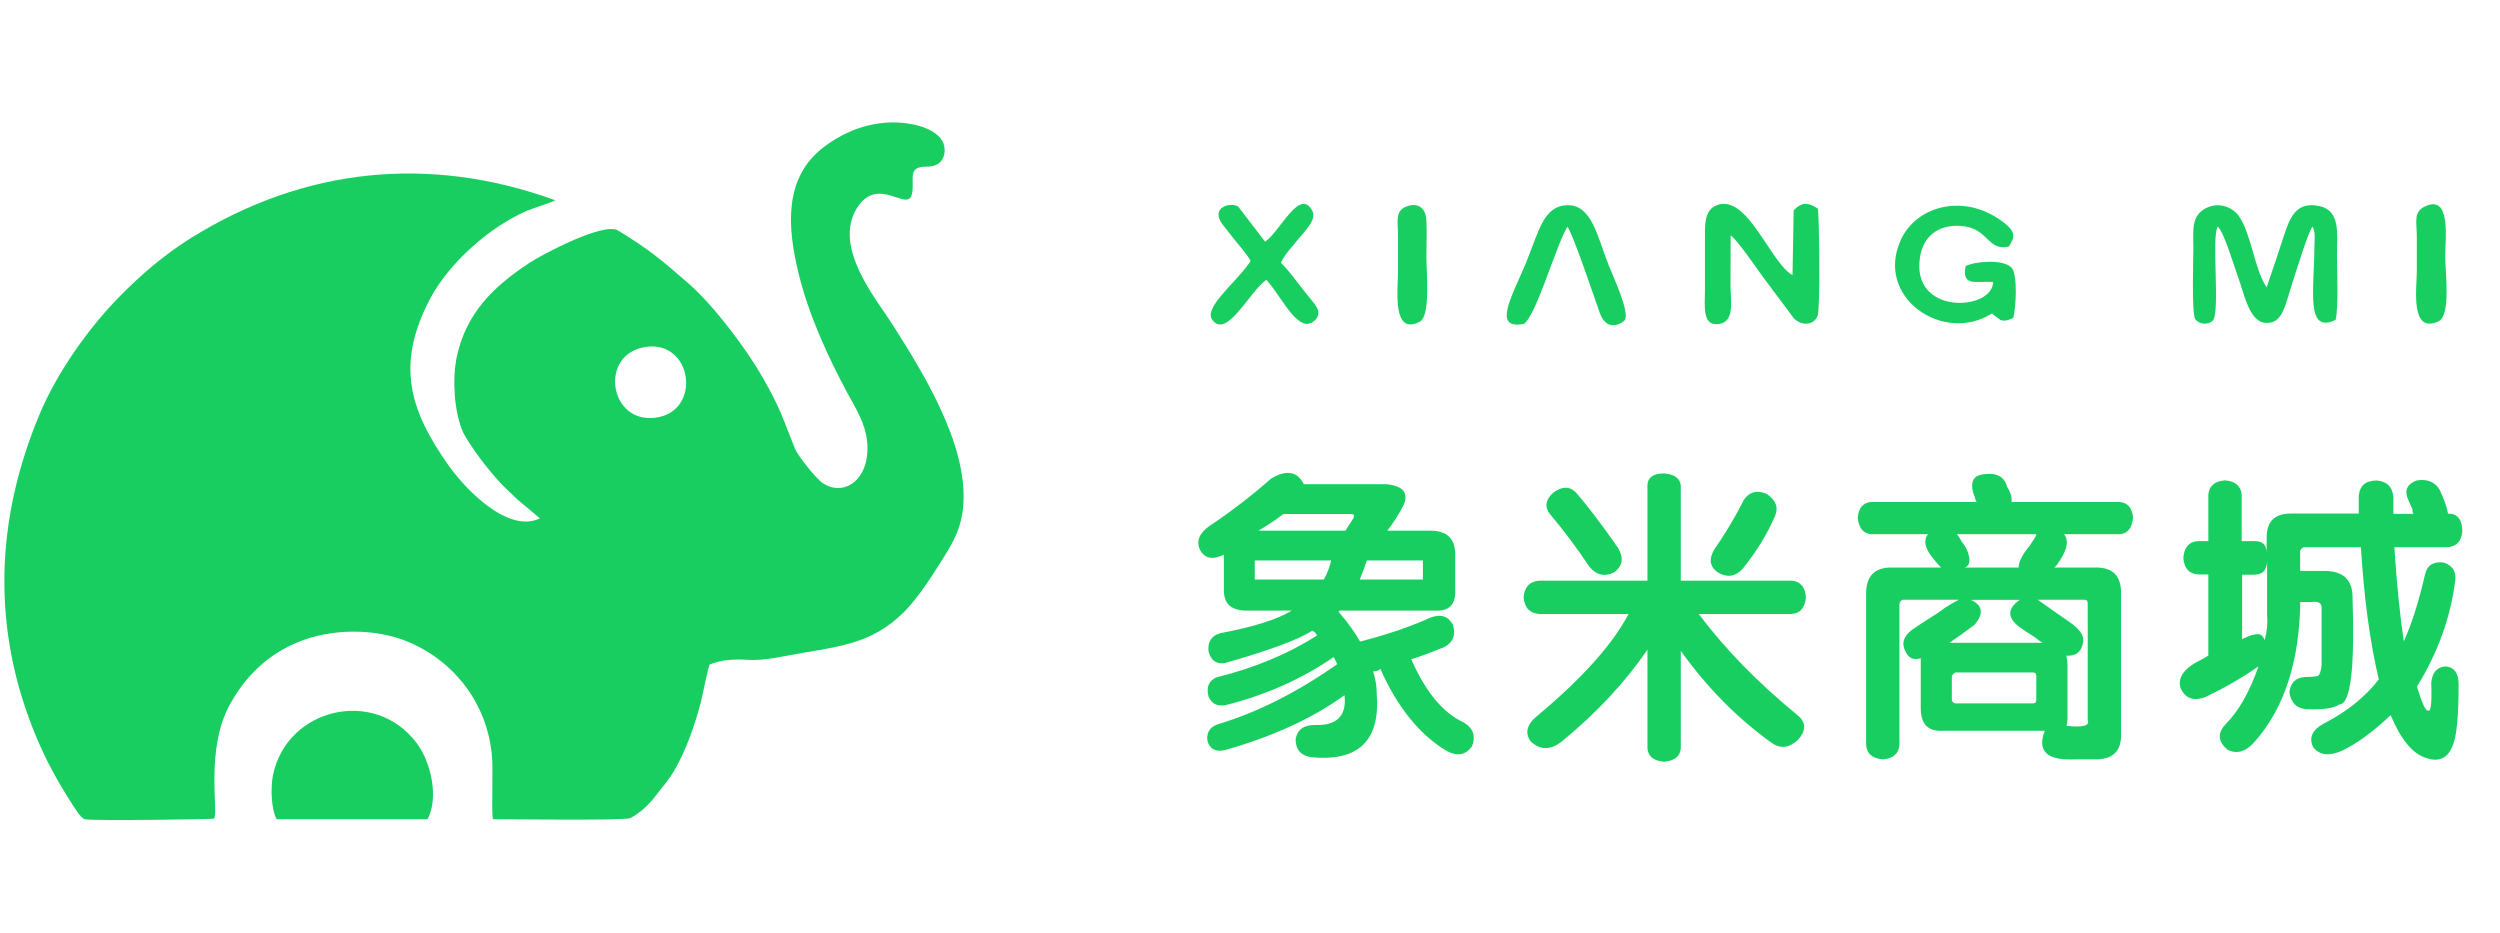
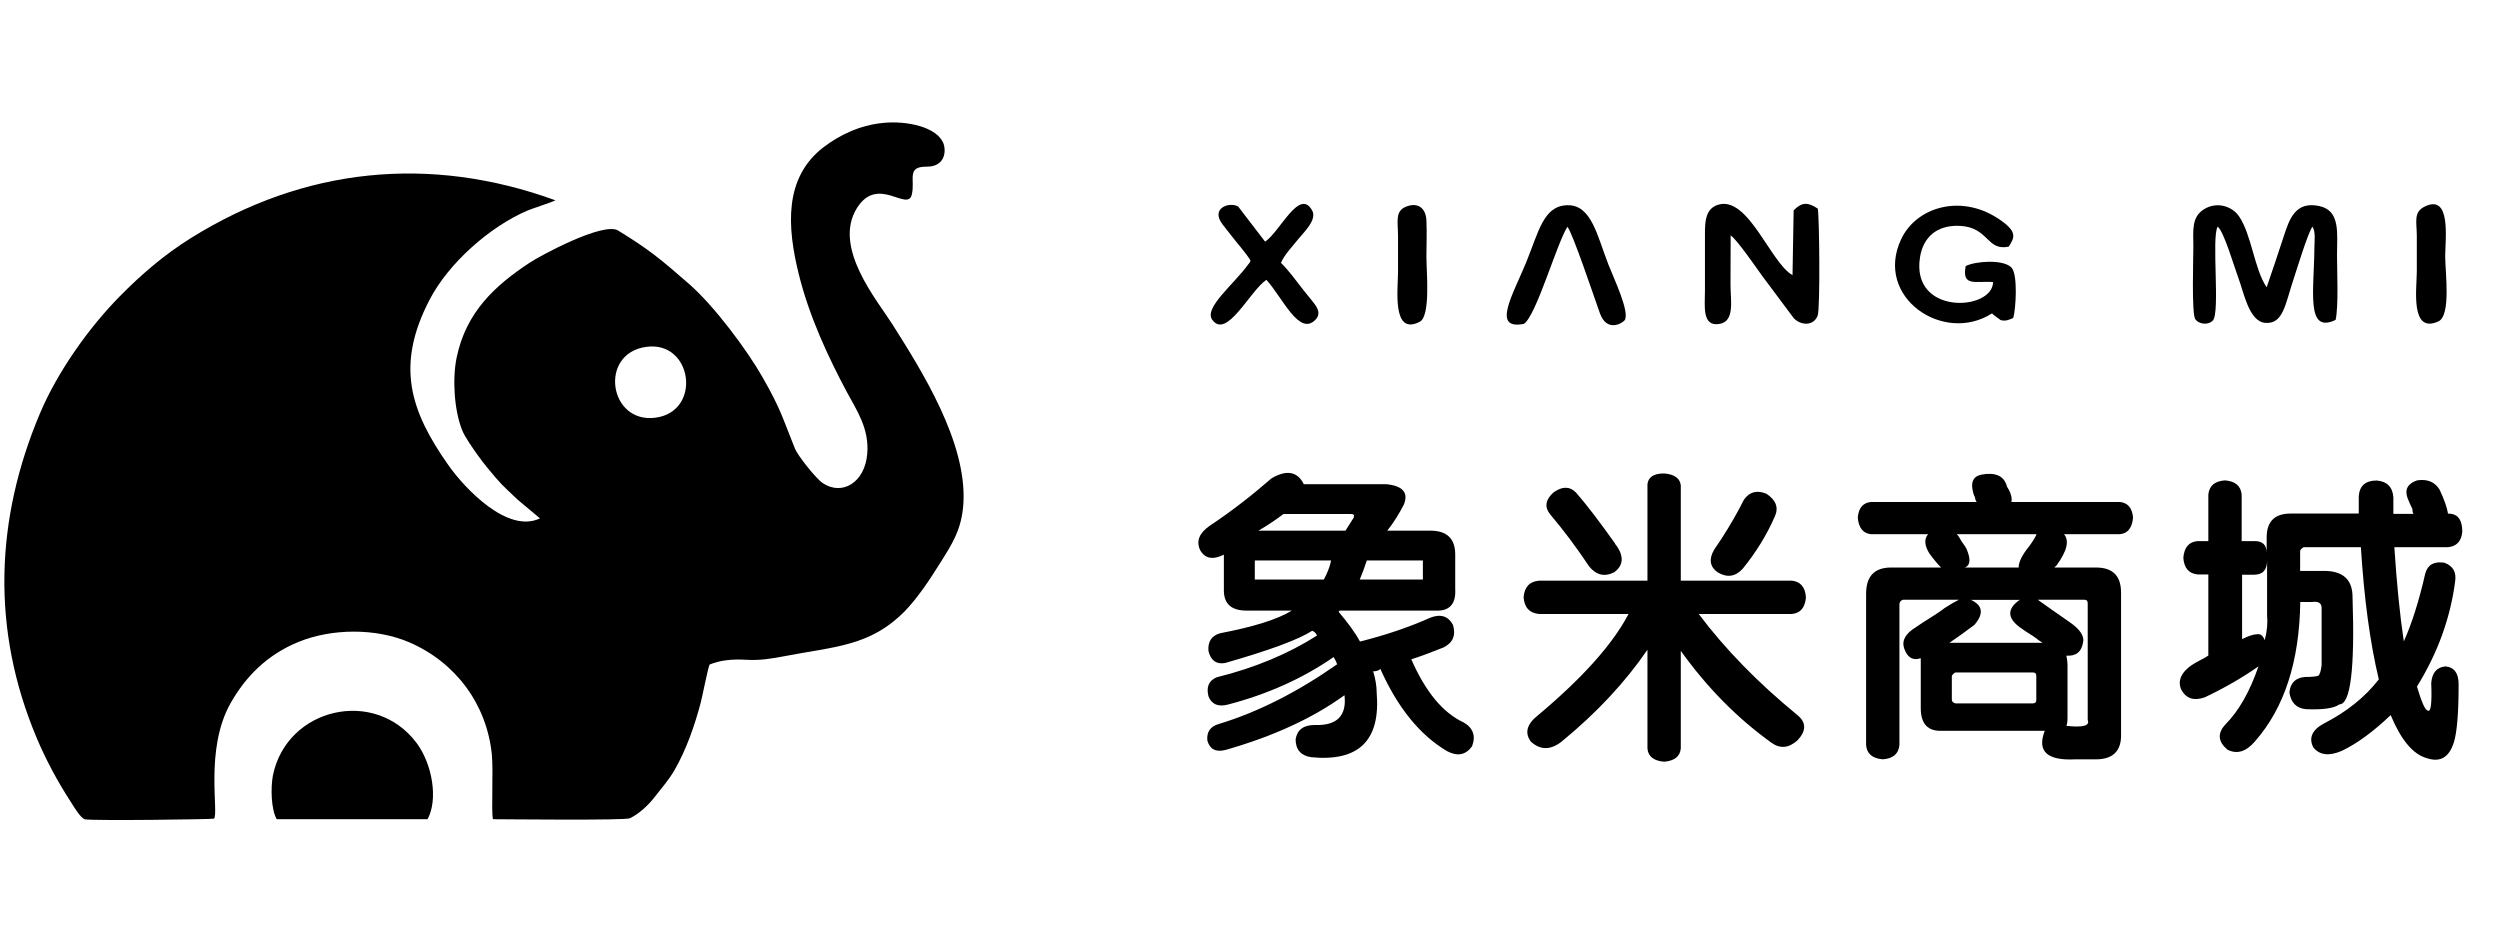
<svg xmlns="http://www.w3.org/2000/svg" version="1.1" id="图层_1" x="0px" y="0px" viewBox="0 0 177 66" style="enable-background:new 0 0 177 66;" xml:space="preserve">
  <style type="text/css">
- 	.st0{fill-rule:evenodd;clip-rule:evenodd;fill:#19CE60;}
- 	.st1{fill:#19CE60;}
+ 	.st0{fill-rule:evenodd;clip-rule:evenodd;fill:$txColor;}
+ 	.st1{fill:$txColor;}
</style>
  <g>
    <path class="st0" d="M19.59,58l10.68,0c0.77-1.41,0.33-3.91-0.77-5.39c-2.96-3.96-9.21-2.5-10.18,2.3   C19.16,55.78,19.19,57.29,19.59,58z" />
    <path class="st1" d="M63.18,22.96c-1.09-1.72-4.23-5.44-2.52-8.21c1.48-2.4,3.6,0.31,3.9-0.99c0.24-1.05-0.4-1.97,1.04-1.96   c1.34,0.01,1.38-1.13,1.21-1.61c-0.44-1.22-2.64-1.65-4.26-1.49c-1.71,0.16-3.14,0.89-4.2,1.69c-2.89,2.18-2.61,5.72-1.8,9.01   c0.74,3,2.09,5.89,3.41,8.36c0.67,1.25,1.6,2.58,1.44,4.38c-0.17,2.02-1.77,2.98-3.14,2.07c-0.51-0.34-1.77-1.95-1.97-2.43   c-0.89-2.19-0.97-2.74-2.3-5.07c-1.11-1.95-3.44-5.07-5.22-6.62c-1.94-1.69-2.77-2.4-5.01-3.77c-1.03-0.63-5.48,1.76-6.26,2.28   c-2.49,1.64-4.49,3.51-5.16,6.67c-0.33,1.54-0.18,3.77,0.37,5.16c0.2,0.52,0.8,1.35,1.11,1.79c0.21,0.3,0.4,0.54,0.64,0.84   c1.03,1.26,1.06,1.24,2.17,2.3l1.6,1.34c-2.28,1.1-5.3-2.09-6.48-3.76c-2.72-3.86-3.75-7.07-1.34-11.71   c1.34-2.59,4.25-5.17,6.93-6.32c0.4-0.17,1.78-0.6,1.98-0.73c-8.92-3.24-17.79-2.31-25.78,2.66c-1.9,1.18-3.56,2.61-5.1,4.18   c-2.14,2.18-4.36,5.28-5.62,8.27c-3.13,7.43-3.48,15.23-0.22,22.96c0.66,1.57,1.49,3.1,2.39,4.49c0.2,0.31,0.73,1.23,1.04,1.27   c0.69,0.11,9.07,0,9.12-0.05c0.36-0.36-0.66-4.88,1.15-8.13c1.07-1.92,2.62-3.48,4.83-4.38c2.37-0.97,5.48-0.98,7.81,0.01   c3.3,1.41,5.51,4.37,5.88,7.93c0.12,1.14-0.05,4.02,0.08,4.61c0.77,0,9.39,0.1,9.71-0.07c0.7-0.36,1.29-0.92,1.78-1.55   c0.48-0.63,0.94-1.12,1.38-1.88c0.81-1.41,1.42-3.14,1.84-4.75c0.12-0.45,0.51-2.46,0.63-2.7c0.77-0.32,1.65-0.39,2.55-0.34   c1.02,0.06,1.79-0.07,2.74-0.25c3.56-0.69,6.09-0.69,8.55-3.21c0.87-0.9,1.74-2.19,2.49-3.4c0.8-1.28,1.53-2.34,1.64-4.23   C68.46,31.3,65.25,26.23,63.18,22.96z M46.43,29.57c-3.32,0.46-4.06-4.54-0.69-5.01C49.03,24.09,49.72,29.11,46.43,29.57z" />
    <path class="st0" d="M157.01,16.05c0.44,0.31,1.19,2.9,1.46,3.61c0.39,1.03,0.75,3.1,1.91,3.2c1.28,0.1,1.41-1.32,2-3.08   c0.22-0.66,1.02-3.3,1.34-3.73c0.24,0.34,0.14,1.03,0.14,1.45c-0.02,3.07-0.63,6.17,1.5,5.15c0.22-0.97,0.1-3.42,0.1-4.61   c0-1.49,0.26-3.13-1.25-3.45c-1.7-0.37-2.12,0.93-2.51,2.11c-0.41,1.24-0.79,2.4-1.22,3.64c-0.87-1.26-1.07-3.74-1.96-5.03   c-0.49-0.71-1.56-1.06-2.47-0.5c-0.89,0.56-0.77,1.44-0.76,2.7c0,0.64-0.13,4.67,0.13,5.08c0.22,0.34,0.89,0.48,1.25,0.1   C157.2,22.12,156.56,16.8,157.01,16.05z" />
    <path class="st0" d="M122.53,16.67c0.42,0.25,1.84,2.32,2.23,2.86l2.24,3c0.51,0.53,1.4,0.56,1.69-0.18   c0.19-0.5,0.12-7.02,0.01-7.58c-0.7-0.46-1.11-0.48-1.71,0.12l-0.08,4.59c-1.55-0.85-3.14-5.66-5.28-4.98   c-1.01,0.32-0.92,1.45-0.92,2.6c0,1.16,0,2.33,0,3.49c0,1.05-0.23,2.58,1.05,2.34c1.08-0.2,0.76-1.67,0.76-2.75   C122.53,19.01,122.53,17.84,122.53,16.67z" />
    <path class="st0" d="M141.03,22.19c0.03,0.02,0.06,0.02,0.07,0.07l0.54,0.4c0.37,0.11,0.64-0.04,0.9-0.15   c0.18-0.62,0.34-3.09-0.13-3.57c-0.6-0.61-2.61-0.44-3.24-0.1c-0.29,1.5,0.72,1.03,1.94,1.13c-0.02,2.05-5.85,2.39-5.17-1.78   c0.23-1.4,1.19-2.27,2.81-2.2c2.08,0.1,1.89,1.81,3.47,1.47c0.4-0.64,0.68-1.05-0.77-2c-2.69-1.75-5.81-0.77-6.86,1.5   C132.69,21.05,137.6,24.39,141.03,22.19z" />
    <path class="st0" d="M88.54,18.45c-0.13,0.28,0.01,0.03-0.15,0.25c-1.03,1.43-3.16,3.09-2.57,3.93c1.02,1.44,2.66-2.02,3.84-2.82   c1.14,1.25,2.33,4.04,3.48,2.82c0.4-0.42,0.13-0.84-0.1-1.15c-0.29-0.38-0.49-0.6-0.78-0.97c-0.44-0.57-1.08-1.44-1.57-1.9   c0.25-0.59,0.84-1.19,1.26-1.72c0.31-0.39,1.31-1.32,0.96-1.97c-0.9-1.67-2.27,1.47-3.34,2.19l-1.91-2.49   c-0.63-0.35-1.97,0.12-1.11,1.26c0.27,0.36,0.42,0.52,0.65,0.83C87.6,17.23,88.2,17.89,88.54,18.45z" />
    <path class="st0" d="M107.89,22.93c0.87-0.56,2.3-5.62,3.08-6.87c0.33,0.31,1.9,4.99,2.3,6.11c0.5,1.41,1.64,0.7,1.77,0.48   c0.34-0.6-0.78-2.93-1.16-3.91c-0.8-2.04-1.2-4.26-2.92-4.21c-1.69,0.04-2.02,1.88-2.92,4.08   C107.1,20.89,105.59,23.38,107.89,22.93z" />
    <path class="st0" d="M171.66,14.63c-0.79,0.39-0.56,1.06-0.55,2.04c0,0.85,0,1.7,0,2.55c0,1.17-0.49,4.44,1.52,3.54   c0.92-0.41,0.49-3.48,0.49-4.62C173.12,16.95,173.57,13.68,171.66,14.63z" />
    <path class="st0" d="M99.53,14.64c-0.78,0.32-0.55,1.1-0.55,2.06c0,0.85,0,1.7,0,2.55c0,1.19-0.45,4.56,1.54,3.53   c0.78-0.4,0.47-3.56,0.47-4.6c0-0.83,0.04-1.74,0-2.56C100.96,14.75,100.4,14.28,99.53,14.64z" />
    <g>
      <path class="st1" d="M85.64,37.23c1.52-1.01,2.98-2.14,4.39-3.37c1.07-0.62,1.83-0.48,2.28,0.42h5.82    c1.18,0.11,1.6,0.59,1.27,1.43c-0.34,0.67-0.73,1.29-1.18,1.86h3.04c1.18,0,1.77,0.56,1.77,1.69v2.45    c0.06,1.07-0.42,1.58-1.43,1.52h-6.75l-0.08,0.08c0.67,0.79,1.18,1.49,1.52,2.11c1.8-0.45,3.46-1.01,4.98-1.69    c0.73-0.28,1.27-0.11,1.6,0.51c0.22,0.73,0,1.27-0.67,1.6c-0.84,0.34-1.6,0.62-2.28,0.84c1.01,2.31,2.25,3.8,3.71,4.47    c0.67,0.39,0.87,0.96,0.59,1.69c-0.45,0.62-1.04,0.73-1.77,0.34c-1.91-1.13-3.49-3.06-4.72-5.82c-0.11,0.11-0.28,0.17-0.51,0.17    c0.17,0.56,0.25,1.07,0.25,1.52c0.28,3.38-1.27,4.89-4.64,4.56c-0.73-0.11-1.1-0.54-1.1-1.27c0.11-0.67,0.56-1.01,1.35-1.01    c1.57,0.06,2.28-0.65,2.11-2.11c-2.25,1.63-5.06,2.92-8.44,3.88c-0.68,0.17-1.1-0.06-1.27-0.67c-0.06-0.62,0.22-1.01,0.84-1.18    c2.75-0.84,5.54-2.25,8.35-4.22c-0.06-0.17-0.14-0.34-0.25-0.51c-2.19,1.52-4.7,2.64-7.51,3.37c-0.67,0.17-1.13-0.03-1.35-0.59    c-0.17-0.67,0.03-1.12,0.59-1.35c2.7-0.67,5.06-1.66,7.09-2.95c-0.06-0.17-0.17-0.28-0.34-0.34c-0.96,0.62-3.01,1.38-6.16,2.28    c-0.62,0.11-1.01-0.17-1.18-0.84c-0.06-0.67,0.22-1.1,0.84-1.27c2.36-0.45,4.05-0.98,5.06-1.6h-3.21c-1.07,0-1.6-0.48-1.6-1.43    v-2.53c-0.79,0.39-1.35,0.28-1.69-0.34C84.68,38.3,84.91,37.74,85.64,37.23z M94.24,39.68h-5.4v1.35h4.89    c0.06-0.11,0.11-0.22,0.17-0.34C94.08,40.3,94.19,39.96,94.24,39.68z M90.87,36.39c-0.51,0.39-1.1,0.79-1.77,1.18h6.16l0.59-0.93    v-0.08c0.06-0.11-0.03-0.17-0.25-0.17H90.87z M96.27,41.03h4.47v-1.35h-3.97C96.61,40.18,96.44,40.63,96.27,41.03z" />
      <path class="st1" d="M116.64,41.11v-6.83c0.06-0.51,0.45-0.76,1.18-0.76c0.73,0.06,1.12,0.34,1.18,0.84v6.75h7.85    c0.62,0.06,0.96,0.45,1.01,1.18c-0.06,0.73-0.39,1.13-1.01,1.18h-6.58c1.86,2.48,4.19,4.87,7,7.17c0.62,0.51,0.62,1.1,0,1.77    c-0.62,0.56-1.24,0.62-1.86,0.17c-2.42-1.74-4.56-3.91-6.41-6.5v6.92c-0.06,0.56-0.45,0.87-1.18,0.93    c-0.73-0.06-1.13-0.37-1.18-0.93v-7c-1.58,2.31-3.6,4.47-6.07,6.5c-0.79,0.62-1.52,0.62-2.19,0c-0.45-0.62-0.28-1.24,0.51-1.86    c3.15-2.64,5.29-5.03,6.41-7.17h-6.33c-0.68-0.06-1.04-0.45-1.1-1.18c0.06-0.73,0.42-1.12,1.1-1.18H116.64z M112.51,40.1    c-0.9-1.35-1.83-2.59-2.78-3.71c-0.39-0.51-0.31-1.01,0.25-1.52c0.62-0.45,1.15-0.45,1.6,0c0.73,0.84,1.66,2.05,2.78,3.63    c-0.06-0.06,0,0.03,0.17,0.25c0.45,0.73,0.37,1.32-0.25,1.77C113.6,40.86,113.01,40.72,112.51,40.1z M121.36,38.92    c0.11-0.17,0.28-0.42,0.51-0.76c0.62-0.96,1.15-1.88,1.6-2.78c0.39-0.56,0.93-0.7,1.6-0.42c0.67,0.45,0.87,0.98,0.59,1.6    c-0.56,1.29-1.32,2.53-2.28,3.71c-0.51,0.56-1.1,0.65-1.77,0.25C121.06,40.13,120.97,39.59,121.36,38.92z" />
      <path class="st1" d="M140.3,33.6c0.96-0.17,1.55,0.08,1.77,0.76c0,0.06,0.06,0.17,0.17,0.34c0.17,0.34,0.22,0.62,0.17,0.84h7.68    c0.56,0.06,0.87,0.42,0.93,1.1c-0.06,0.73-0.37,1.13-0.93,1.18h-3.96c0.39,0.45,0.22,1.18-0.51,2.19    c-0.06,0.06-0.11,0.11-0.17,0.17h2.95c1.18,0,1.77,0.59,1.77,1.77v9.95c0.06,1.29-0.59,1.91-1.94,1.86h-1.27    c-2.02,0.11-2.76-0.56-2.19-2.02h-7.26c-1.01,0.05-1.52-0.48-1.52-1.6V46.6c-0.51,0.17-0.87,0-1.1-0.51    c-0.28-0.56-0.11-1.07,0.51-1.52c0.17-0.11,0.42-0.28,0.76-0.51c0.73-0.45,1.24-0.79,1.52-1.01c0.34-0.22,0.67-0.42,1.01-0.59    h-3.96c-0.17,0.06-0.25,0.17-0.25,0.34v9.95c-0.06,0.62-0.45,0.96-1.18,1.01c-0.73-0.06-1.13-0.39-1.18-1.01V42.04    c0-1.24,0.59-1.86,1.77-1.86h3.54c-0.23-0.22-0.51-0.56-0.84-1.01c-0.34-0.56-0.37-1.01-0.08-1.35h-4.05    c-0.56-0.06-0.87-0.45-0.93-1.18c0.06-0.67,0.36-1.04,0.93-1.1h7.51c-0.06,0-0.11-0.14-0.17-0.42c0,0.06-0.03,0-0.08-0.17    C139.49,34.17,139.68,33.72,140.3,33.6z M144.6,45.5c-0.11-0.06-0.31-0.2-0.59-0.42c-0.45-0.28-0.79-0.51-1.01-0.67    c-0.9-0.67-0.9-1.32,0-1.94h-3.46c0.84,0.39,0.93,0.98,0.25,1.77c-0.67,0.51-1.27,0.93-1.77,1.27H144.6z M138.19,49.55    c0,0.11,0.08,0.2,0.25,0.25h5.48c0.17,0,0.25-0.08,0.25-0.25v-1.69c0-0.17-0.08-0.25-0.25-0.25h-5.48    c-0.11,0.06-0.2,0.14-0.25,0.25V49.55z M139.12,40.18h3.8c0-0.39,0.25-0.9,0.76-1.52c0.28-0.39,0.45-0.68,0.51-0.84h-5.65    c0.11,0.11,0.22,0.28,0.34,0.51c0.17,0.23,0.28,0.39,0.34,0.51C139.54,39.57,139.51,40.02,139.12,40.18z M147.81,50.98v-8.27    c0-0.17-0.08-0.25-0.25-0.25h-3.29c0.79,0.56,1.55,1.1,2.28,1.6c0.73,0.51,1.04,0.99,0.93,1.43c-0.11,0.67-0.51,0.98-1.18,0.93    c0.06,0.28,0.08,0.51,0.08,0.67v3.71c0,0.28-0.03,0.48-0.08,0.59C147.47,51.52,147.98,51.38,147.81,50.98z" />
      <path class="st1" d="M167,36.39v-1.27c0.06-0.73,0.48-1.1,1.27-1.1c0.73,0.06,1.12,0.45,1.18,1.18v1.18h1.43    c-0.06-0.06-0.08-0.17-0.08-0.34c-0.11-0.22-0.23-0.48-0.34-0.76c-0.23-0.62,0-1.04,0.67-1.27c0.73-0.11,1.27,0.11,1.6,0.67    c0.34,0.73,0.53,1.29,0.59,1.69h0.17c0.56,0.06,0.84,0.48,0.84,1.27c-0.06,0.67-0.39,1.04-1.01,1.1h-3.8    c0.17,2.59,0.39,4.81,0.67,6.67c0.56-1.24,1.07-2.84,1.52-4.81c0.17-0.62,0.62-0.87,1.35-0.76c0.62,0.23,0.87,0.67,0.76,1.35    c-0.34,2.59-1.24,5.06-2.7,7.42c0.34,1.13,0.59,1.69,0.76,1.69c0.22,0.17,0.31-0.48,0.25-1.94c0.06-0.73,0.39-1.12,1.01-1.18    c0.62,0.06,0.93,0.48,0.93,1.26c0,2.03-0.11,3.4-0.34,4.13c-0.34,1.07-0.98,1.43-1.94,1.1c-0.96-0.28-1.8-1.29-2.53-3.04    c-1.24,1.18-2.39,2.02-3.46,2.53c-0.9,0.39-1.58,0.31-2.02-0.25c-0.34-0.67-0.08-1.24,0.76-1.69c1.63-0.84,2.92-1.88,3.88-3.12    c-0.62-2.59-1.04-5.71-1.27-9.36h-4.05c-0.11,0.06-0.2,0.14-0.25,0.25v1.43h1.69c1.35,0,2.02,0.62,2.02,1.86    c0.17,5.06-0.14,7.59-0.93,7.59c-0.39,0.28-1.18,0.39-2.36,0.34c-0.67-0.06-1.07-0.45-1.18-1.18c0.06-0.67,0.42-1.04,1.1-1.1    c0.45,0,0.76-0.03,0.93-0.08c0.11-0.06,0.2-0.31,0.25-0.76c0-0.28,0-1.63,0-4.05c0-0.34-0.23-0.48-0.67-0.42h-0.84    c-0.06,4.22-1.13,7.51-3.21,9.87c-0.62,0.73-1.27,0.93-1.94,0.59c-0.67-0.56-0.73-1.15-0.17-1.77c0.96-0.96,1.74-2.33,2.36-4.13    c-1.13,0.79-2.39,1.52-3.8,2.19c-0.79,0.28-1.35,0.08-1.69-0.59c-0.23-0.62,0.03-1.18,0.76-1.69c0.17-0.11,0.36-0.22,0.59-0.34    c0.22-0.11,0.42-0.22,0.59-0.34v-5.74h-0.76c-0.62-0.06-0.96-0.45-1.01-1.18c0.06-0.73,0.39-1.13,1.01-1.18h0.76v-3.29    c0.06-0.62,0.45-0.96,1.18-1.01c0.73,0.06,1.12,0.39,1.18,1.01v3.29h0.93c0.56,0,0.84,0.28,0.84,0.84v-1.1    c0-1.12,0.56-1.69,1.69-1.69H167z M160.34,45.33c0.17-0.62,0.22-1.21,0.17-1.77v-3.88c0,0.68-0.31,1.01-0.93,1.01h-0.84v4.56    c0.45-0.22,0.79-0.34,1.01-0.34C160.03,44.85,160.22,44.99,160.34,45.33z" />
    </g>
  </g>
</svg>
